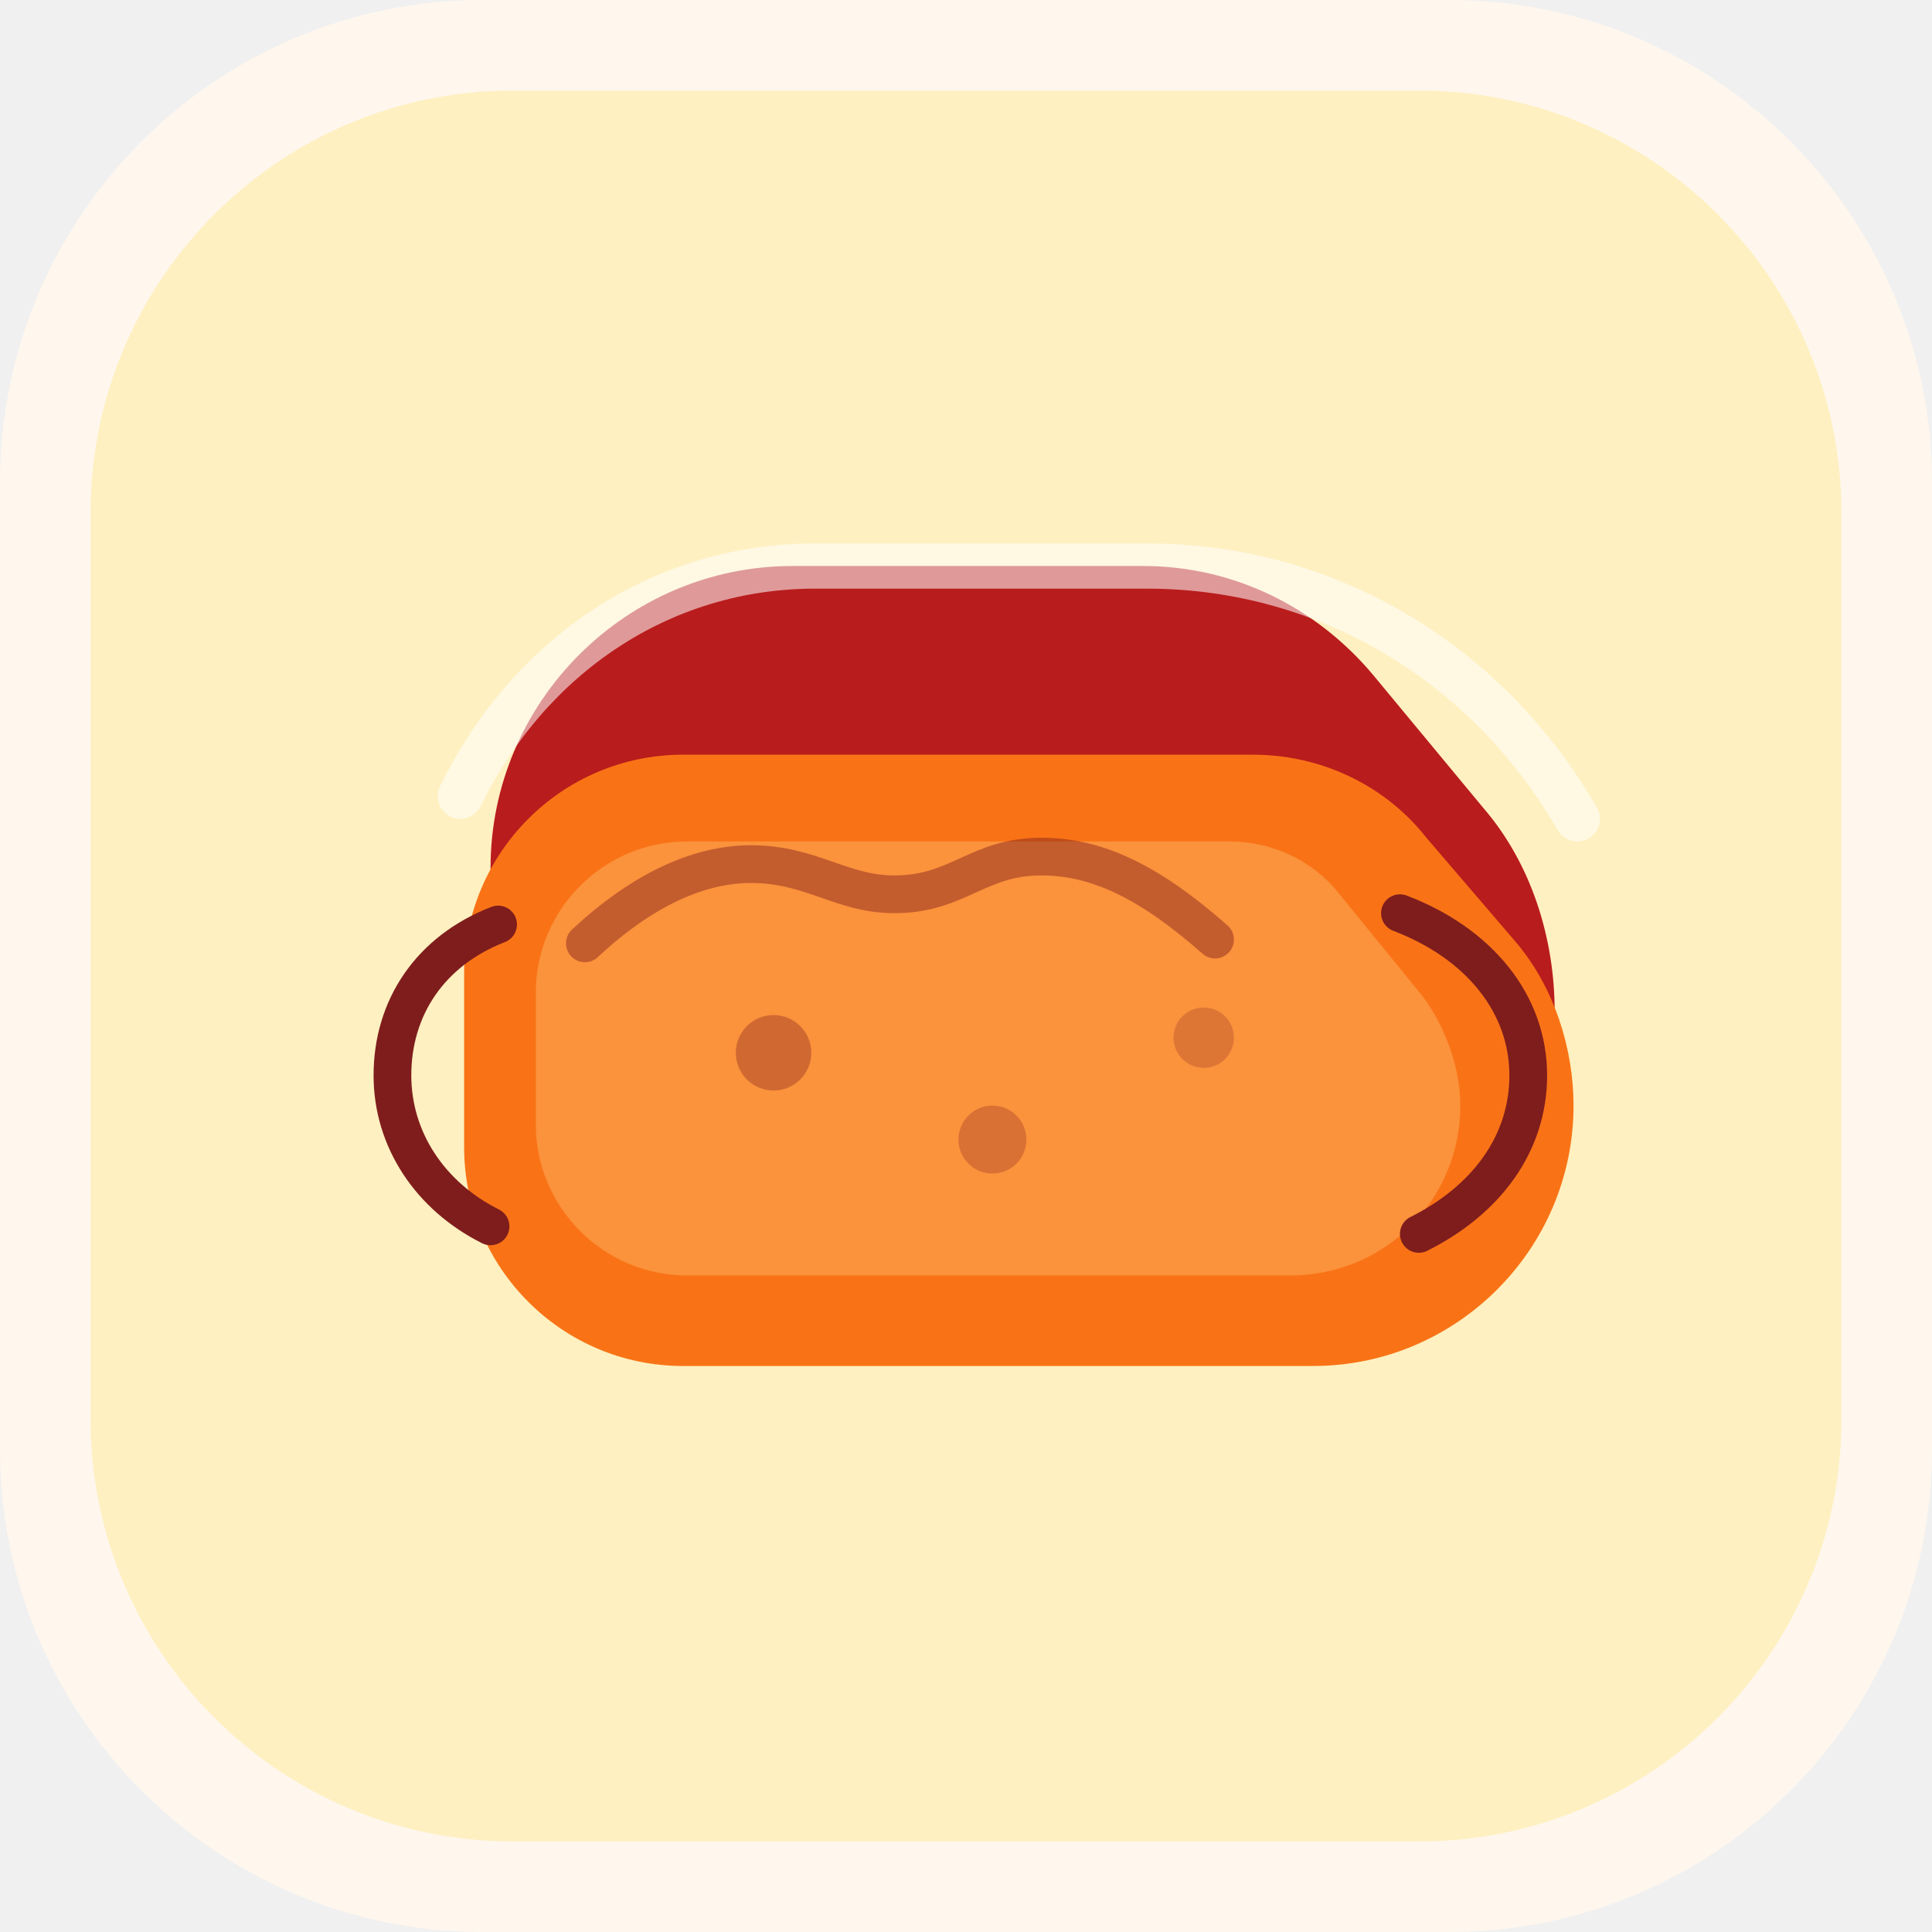
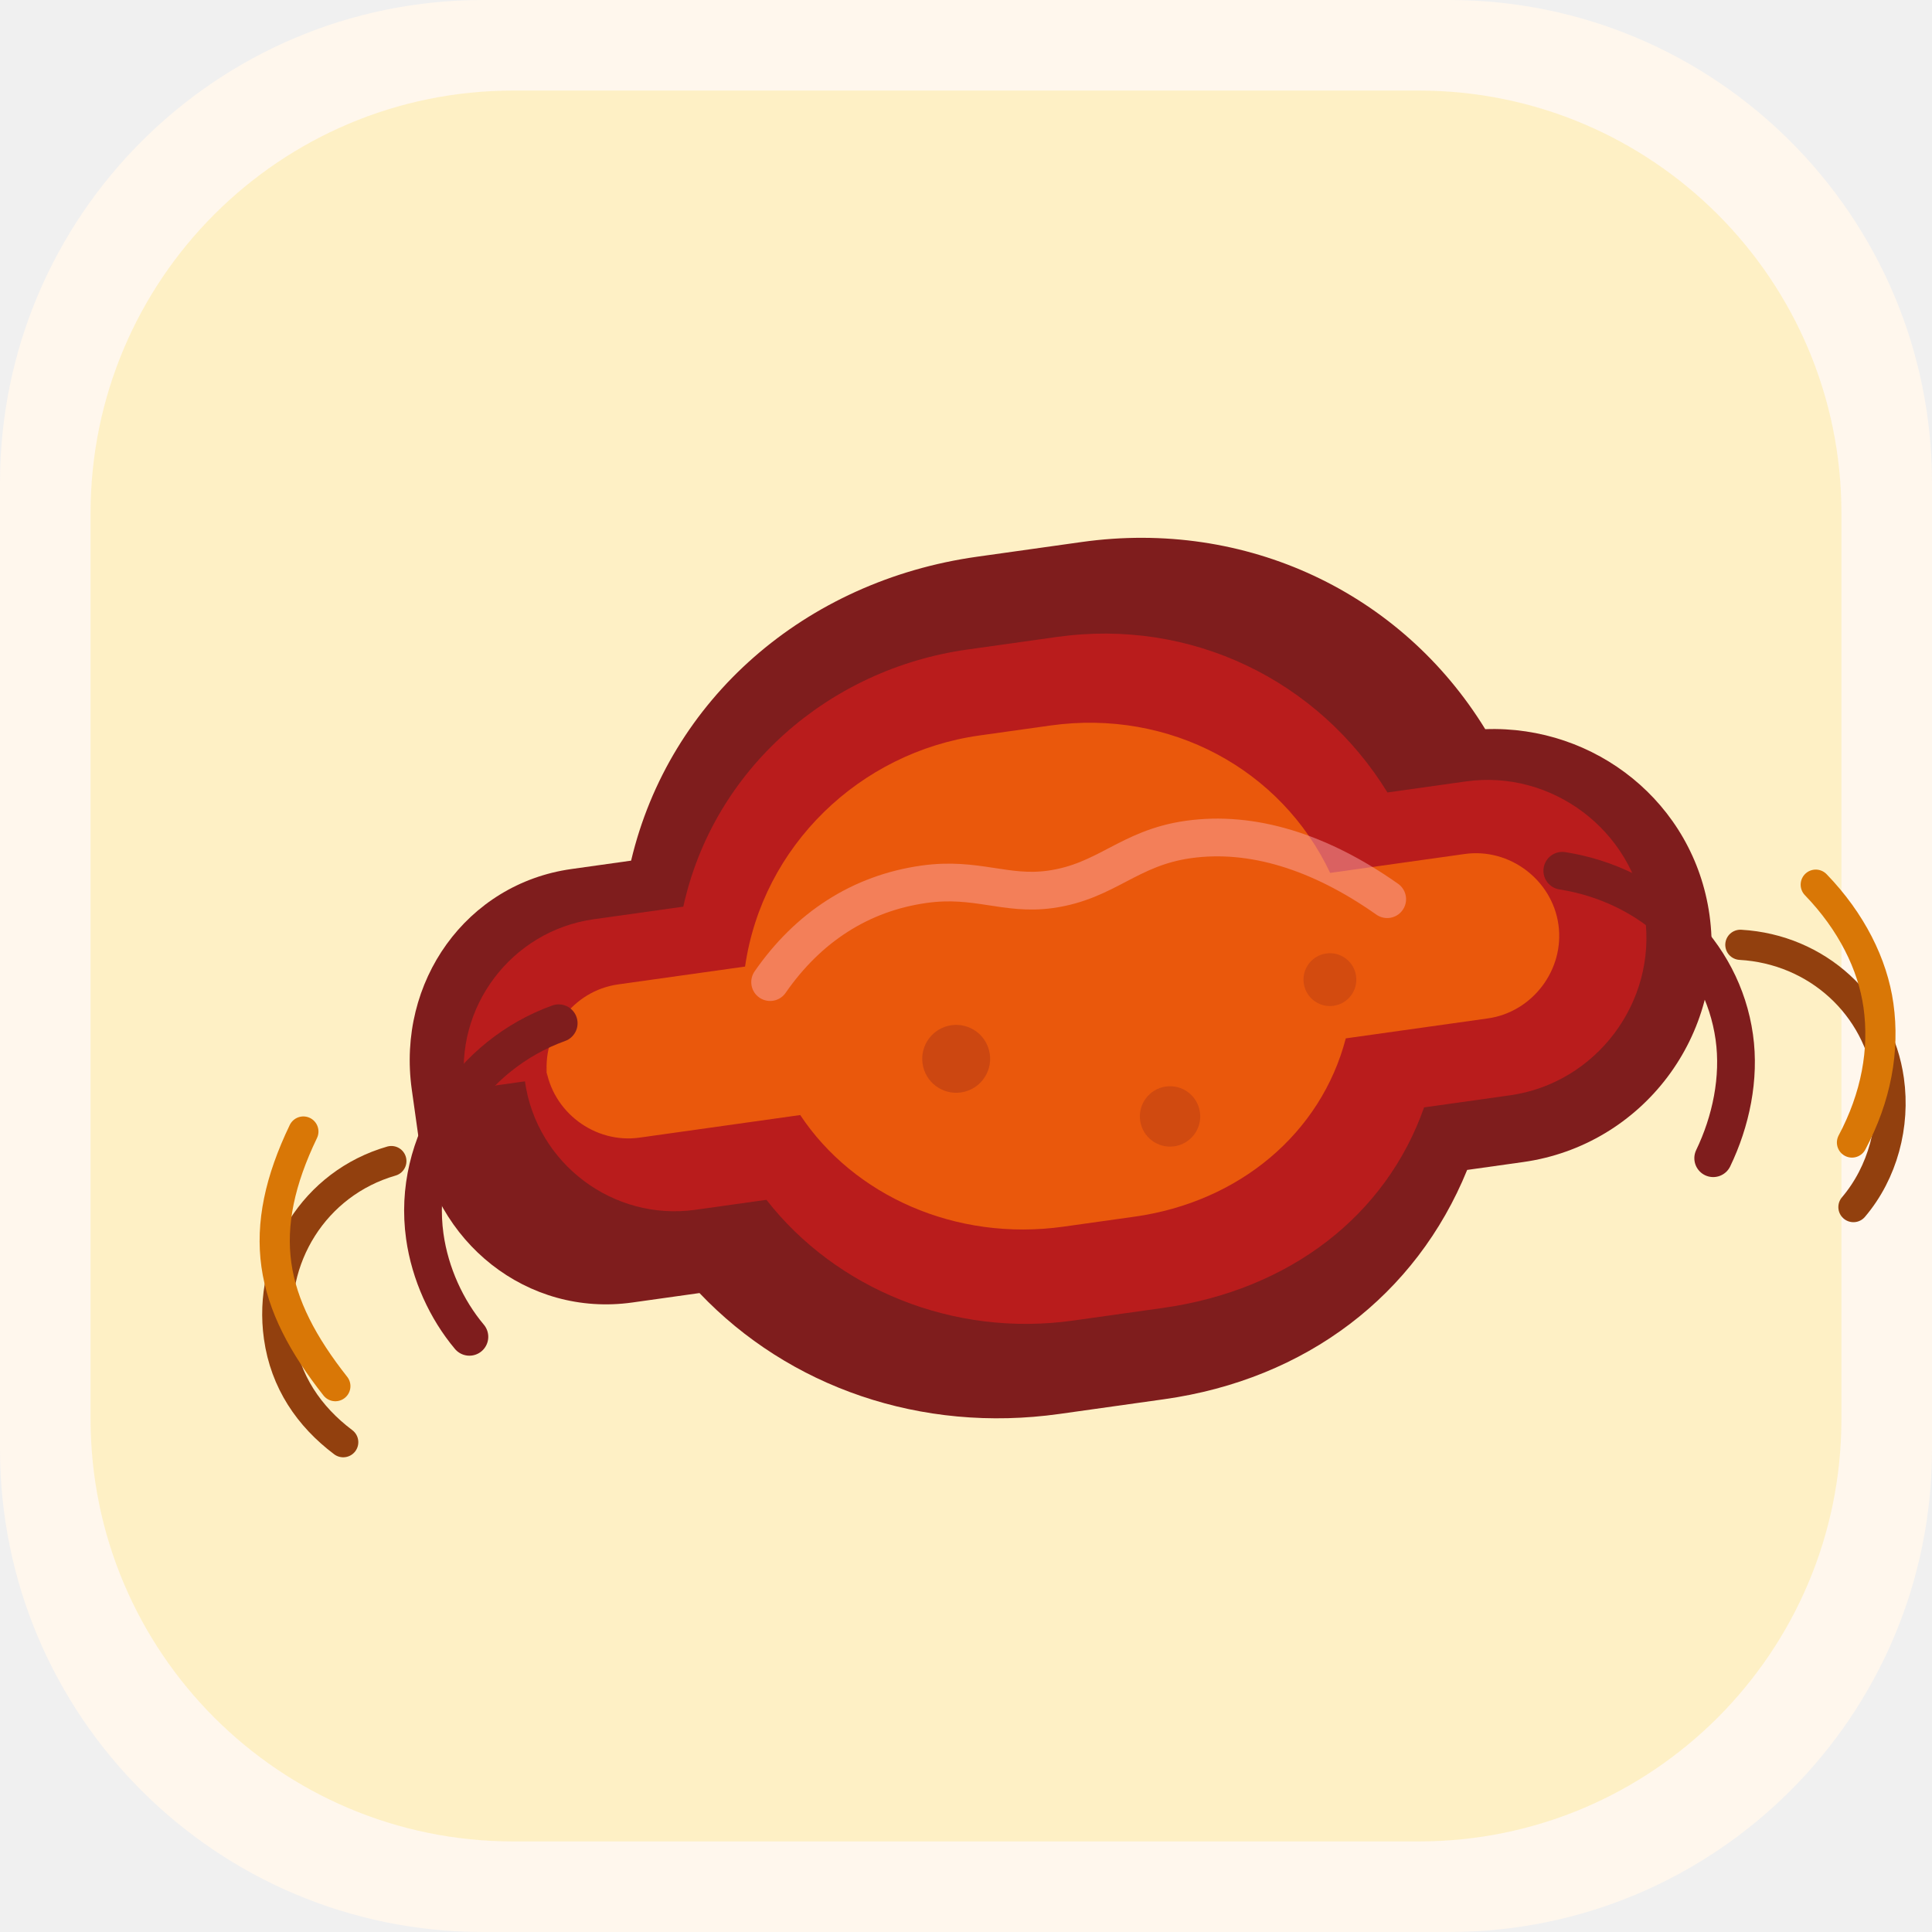
<svg xmlns="http://www.w3.org/2000/svg" viewBox="0 0 512 512">
  <rect width="512" height="512" rx="128" fill="#fff7ed" />
-   <rect x="24" y="24" width="464" height="464" rx="112" fill="#fde68a" opacity="0.45" />
-   <path d="M130 230c0-44 36-80 80-80h93c24 0 46 11 61 29l29 35c13 15 19 35 19 54 0 50-40 90-90 90H210c-44 0-80-36-80-80v-48Z" fill="#b91c1c" />
-   <path d="M123 258c0-32 26-58 58-58h151c18 0 35 8 46 22l24 28c10 12 15 28 15 43 0 38-31 69-69 69H181c-32 0-58-26-58-58v-46Z" fill="#f97316" />
-   <path d="M142 263c0-22 18-40 40-40h144c11 0 22 5 29 14l22 27c6 8 10 19 10 29 0 25-20 45-45 45H182c-22 0-40-18-40-40v-35Z" fill="#fb923c" />
-   <path d="M155 250c15-14 30-21 44-21 16 0 24 8 38 8 17 0 22-10 39-10 15 0 29 7 46 22" fill="none" stroke="#7f1d1d" stroke-linecap="round" stroke-width="10" opacity="0.45" />
-   <circle cx="205" cy="279" r="10" fill="#7f1d1d" opacity="0.35" />
-   <circle cx="263" cy="302" r="9" fill="#7f1d1d" opacity="0.28" />
-   <circle cx="319" cy="275" r="8" fill="#7f1d1d" opacity="0.24" />
-   <path d="M371 242c21 8 34 24 34 43 0 18-11 33-29 42" fill="none" stroke="#7f1d1d" stroke-linecap="round" stroke-width="10" />
-   <path d="M132 245c-18 7-28 22-28 40 0 17 10 32 26 40" fill="none" stroke="#7f1d1d" stroke-linecap="round" stroke-width="10" />
-   <path d="M122 211c18-37 53-61 94-61h88c49 0 91 27 114 67" fill="none" stroke="#ffffff" stroke-linecap="round" stroke-width="12" opacity="0.55" />
+   <rect x="24" y="24" width="464" height="464" rx="112" fill="#fde68a" opacity="0.4" />
+   <g transform="translate(28 8) rotate(-8 228 248)">
+     <path d="M78 260c0-29 22-52 50-52h16c16-41 56-67 102-67h28c44 0 82 25 99 64 29 3 52 27 52 57 0 32-26 58-58 58h-15c-18 31-50 49-88 49h-28c-37 0-70-17-90-45h-18c-28 0-50-23-50-52v-12Z" fill="#7f1d1d" />
+     <path d="M92 262c0-22 18-40 40-40h24c13-35 47-57 84-57h24c36 0 67 21 81 53h21c23 0 42 19 42 42 0 23-19 42-42 42h-23c-14 27-42 43-76 43h-24c-32 0-61-17-76-43h-19c-22 0-40-18-40-40v0Z" fill="#b91c1c" />
+     <path d="M114 262c0-12 10-22 22-22h34c9-31 38-52 70-52h19c32 0 59 20 68 49h36c12 0 22 10 22 22 0 12-10 22-22 22h-38c-10 24-34 39-62 39h-19c-29 0-54-16-65-39h-43c-12 0-22-10-22-22Z" fill="#ea580c" />
+     <path d="M176 245c12-13 27-20 44-20 14 0 21 6 33 6 15 0 22-8 38-8 17 0 34 8 50 23" fill="none" stroke="#fca5a5" stroke-linecap="round" stroke-width="10" opacity="0.5" />
+     <path d="M119 248c-24 5-43 26-43 51 0 10 3 20 8 28" fill="none" stroke="#7f1d1d" stroke-linecap="round" stroke-width="10" />
+     <path d="M388 245c23 7 39 27 39 50 0 11-4 22-10 31" fill="none" stroke="#7f1d1d" stroke-linecap="round" stroke-width="10" />
+     <path d="M70 278c-21 3-36 21-36 42 0 12 5 22 13 30" fill="none" stroke="#92400e" stroke-linecap="round" stroke-width="8" />
+     <path d="M48 267c-8 12-12 23-12 34 0 11 4 22 11 34" fill="none" stroke="#d97706" stroke-linecap="round" stroke-width="8" />
+     <path d="M432 271c20 4 34 21 34 41 0 12-5 24-14 32" fill="none" stroke="#92400e" stroke-linecap="round" stroke-width="8" />
+     <path d="M454 258c8 11 12 23 12 34 0 12-4 24-12 35" fill="none" stroke="#d97706" stroke-linecap="round" stroke-width="8" />
+     <circle cx="222" cy="272" r="9" fill="#7f1d1d" opacity="0.28" />
+     <circle cx="276" cy="295" r="8" fill="#7f1d1d" opacity="0.24" />
+     <circle cx="323" cy="265" r="7" fill="#7f1d1d" opacity="0.22" />
+   </g>
</svg>
